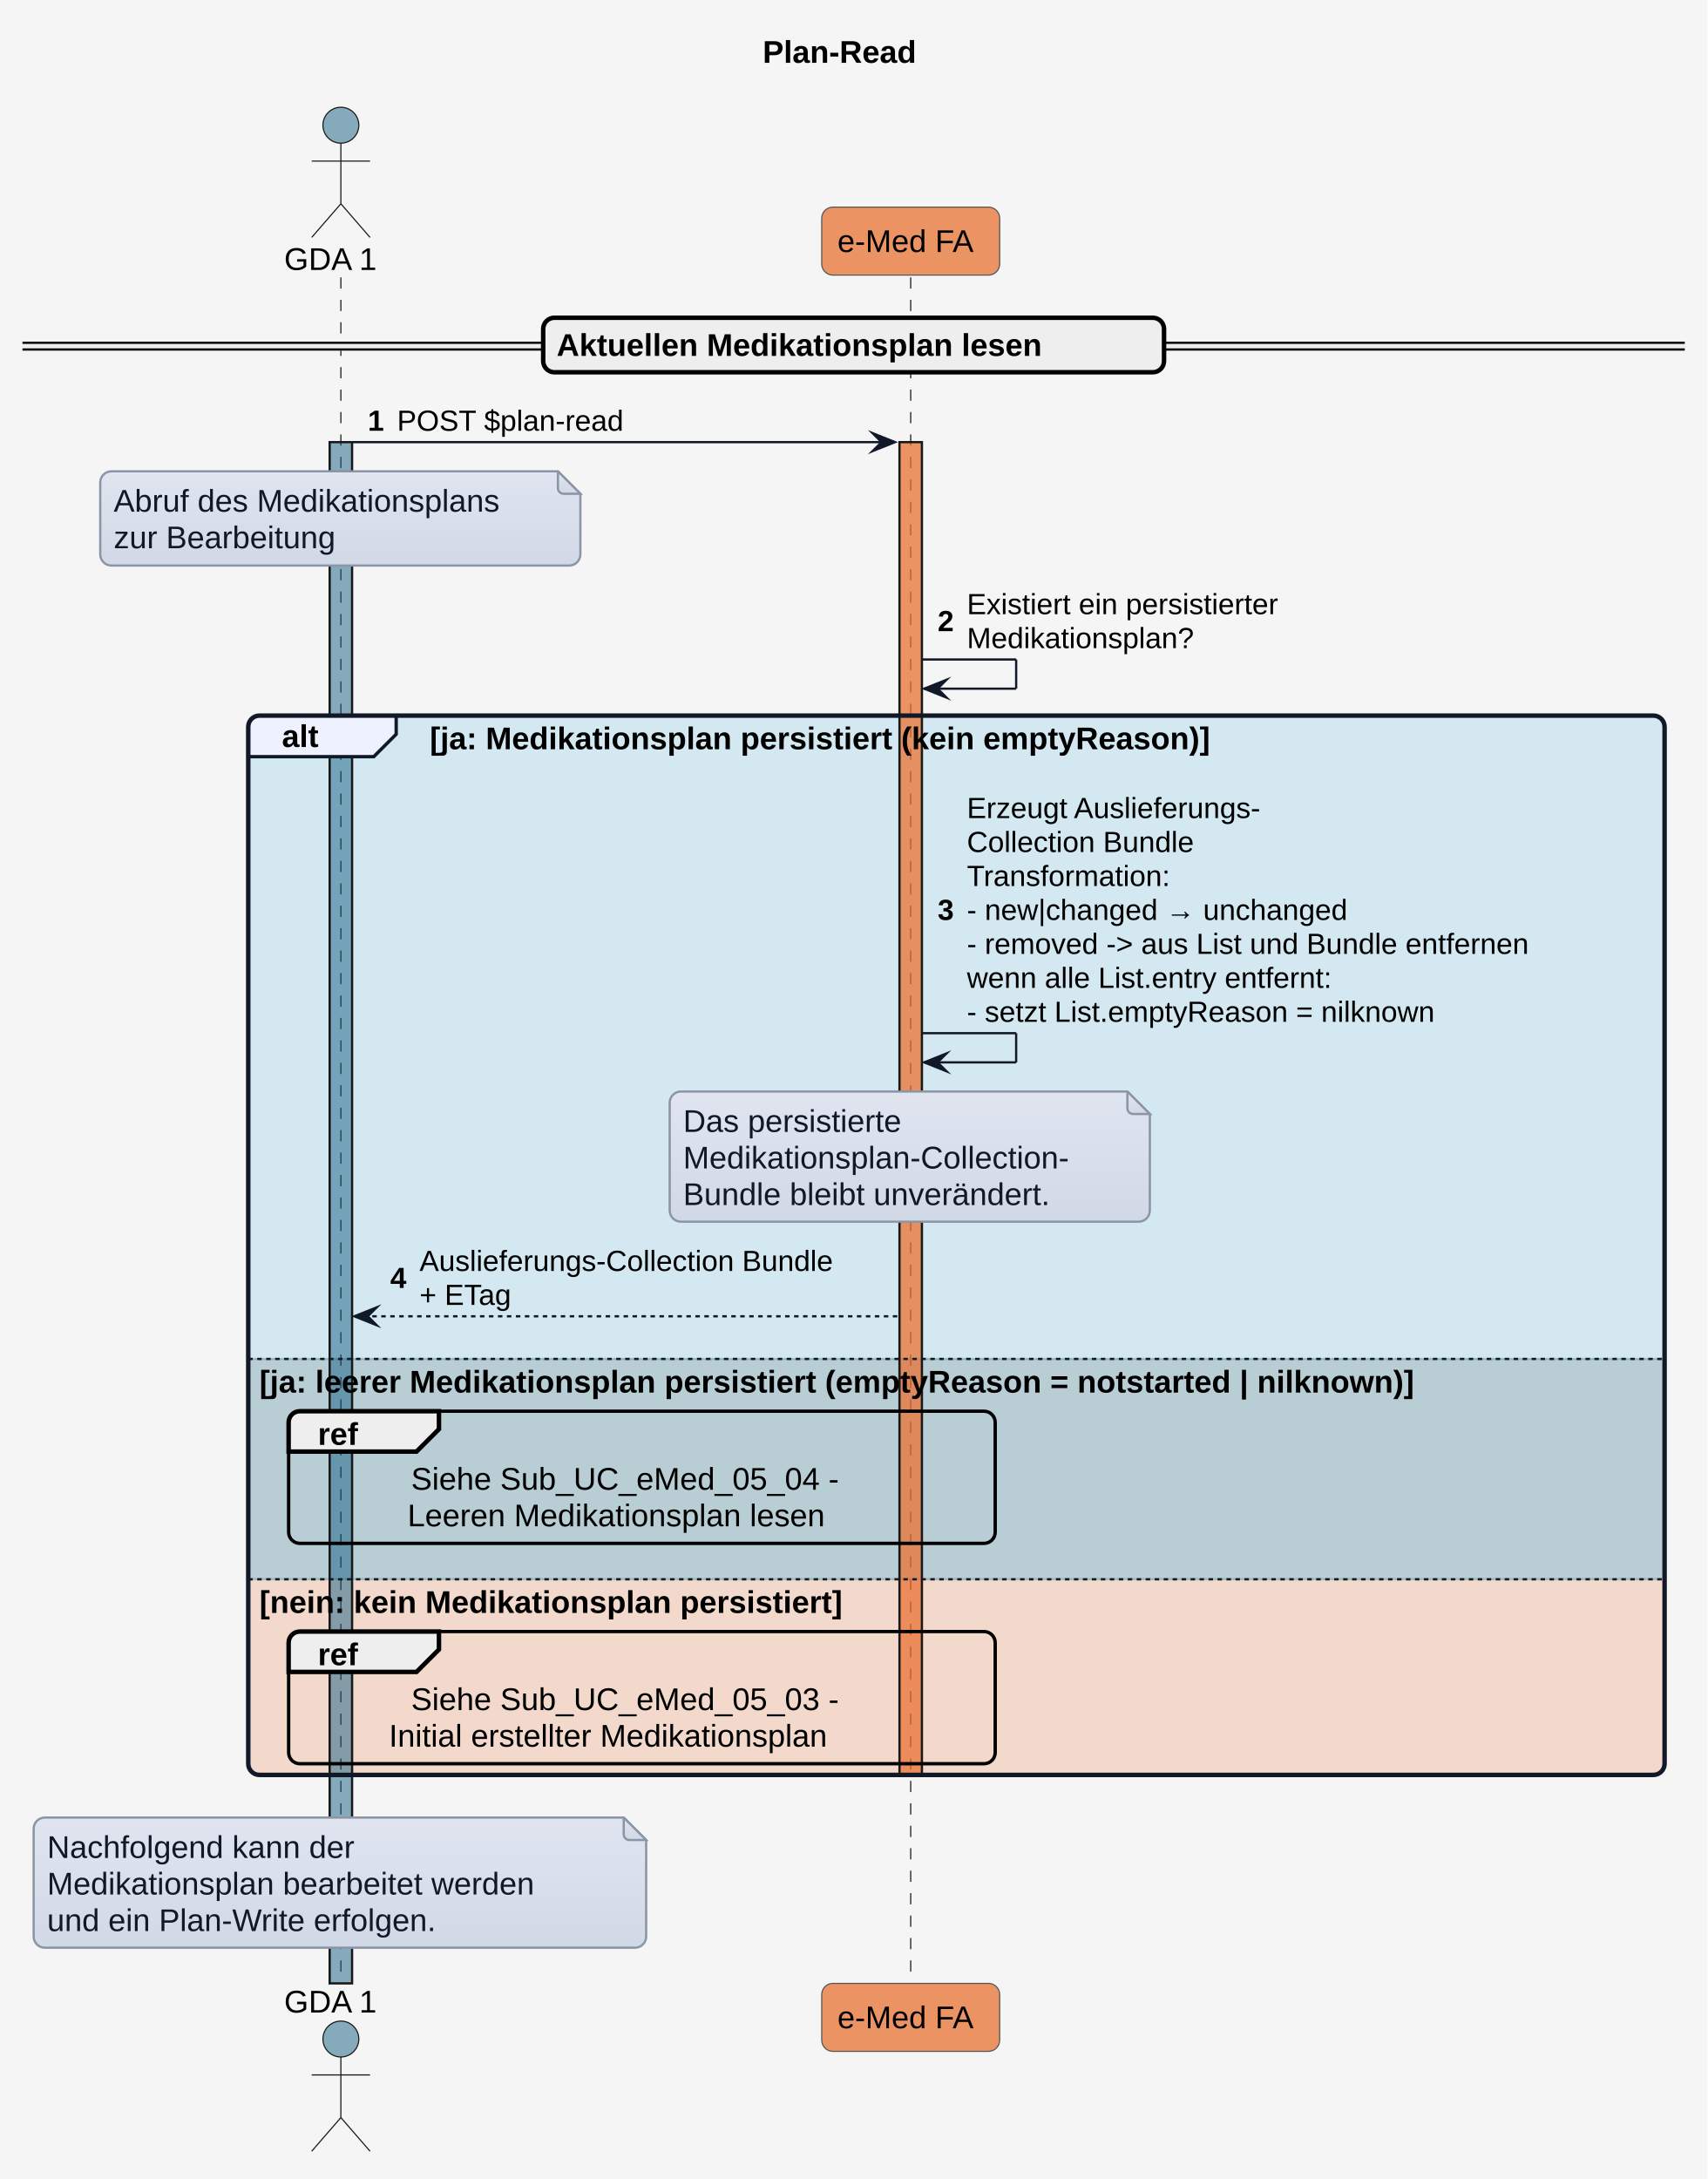
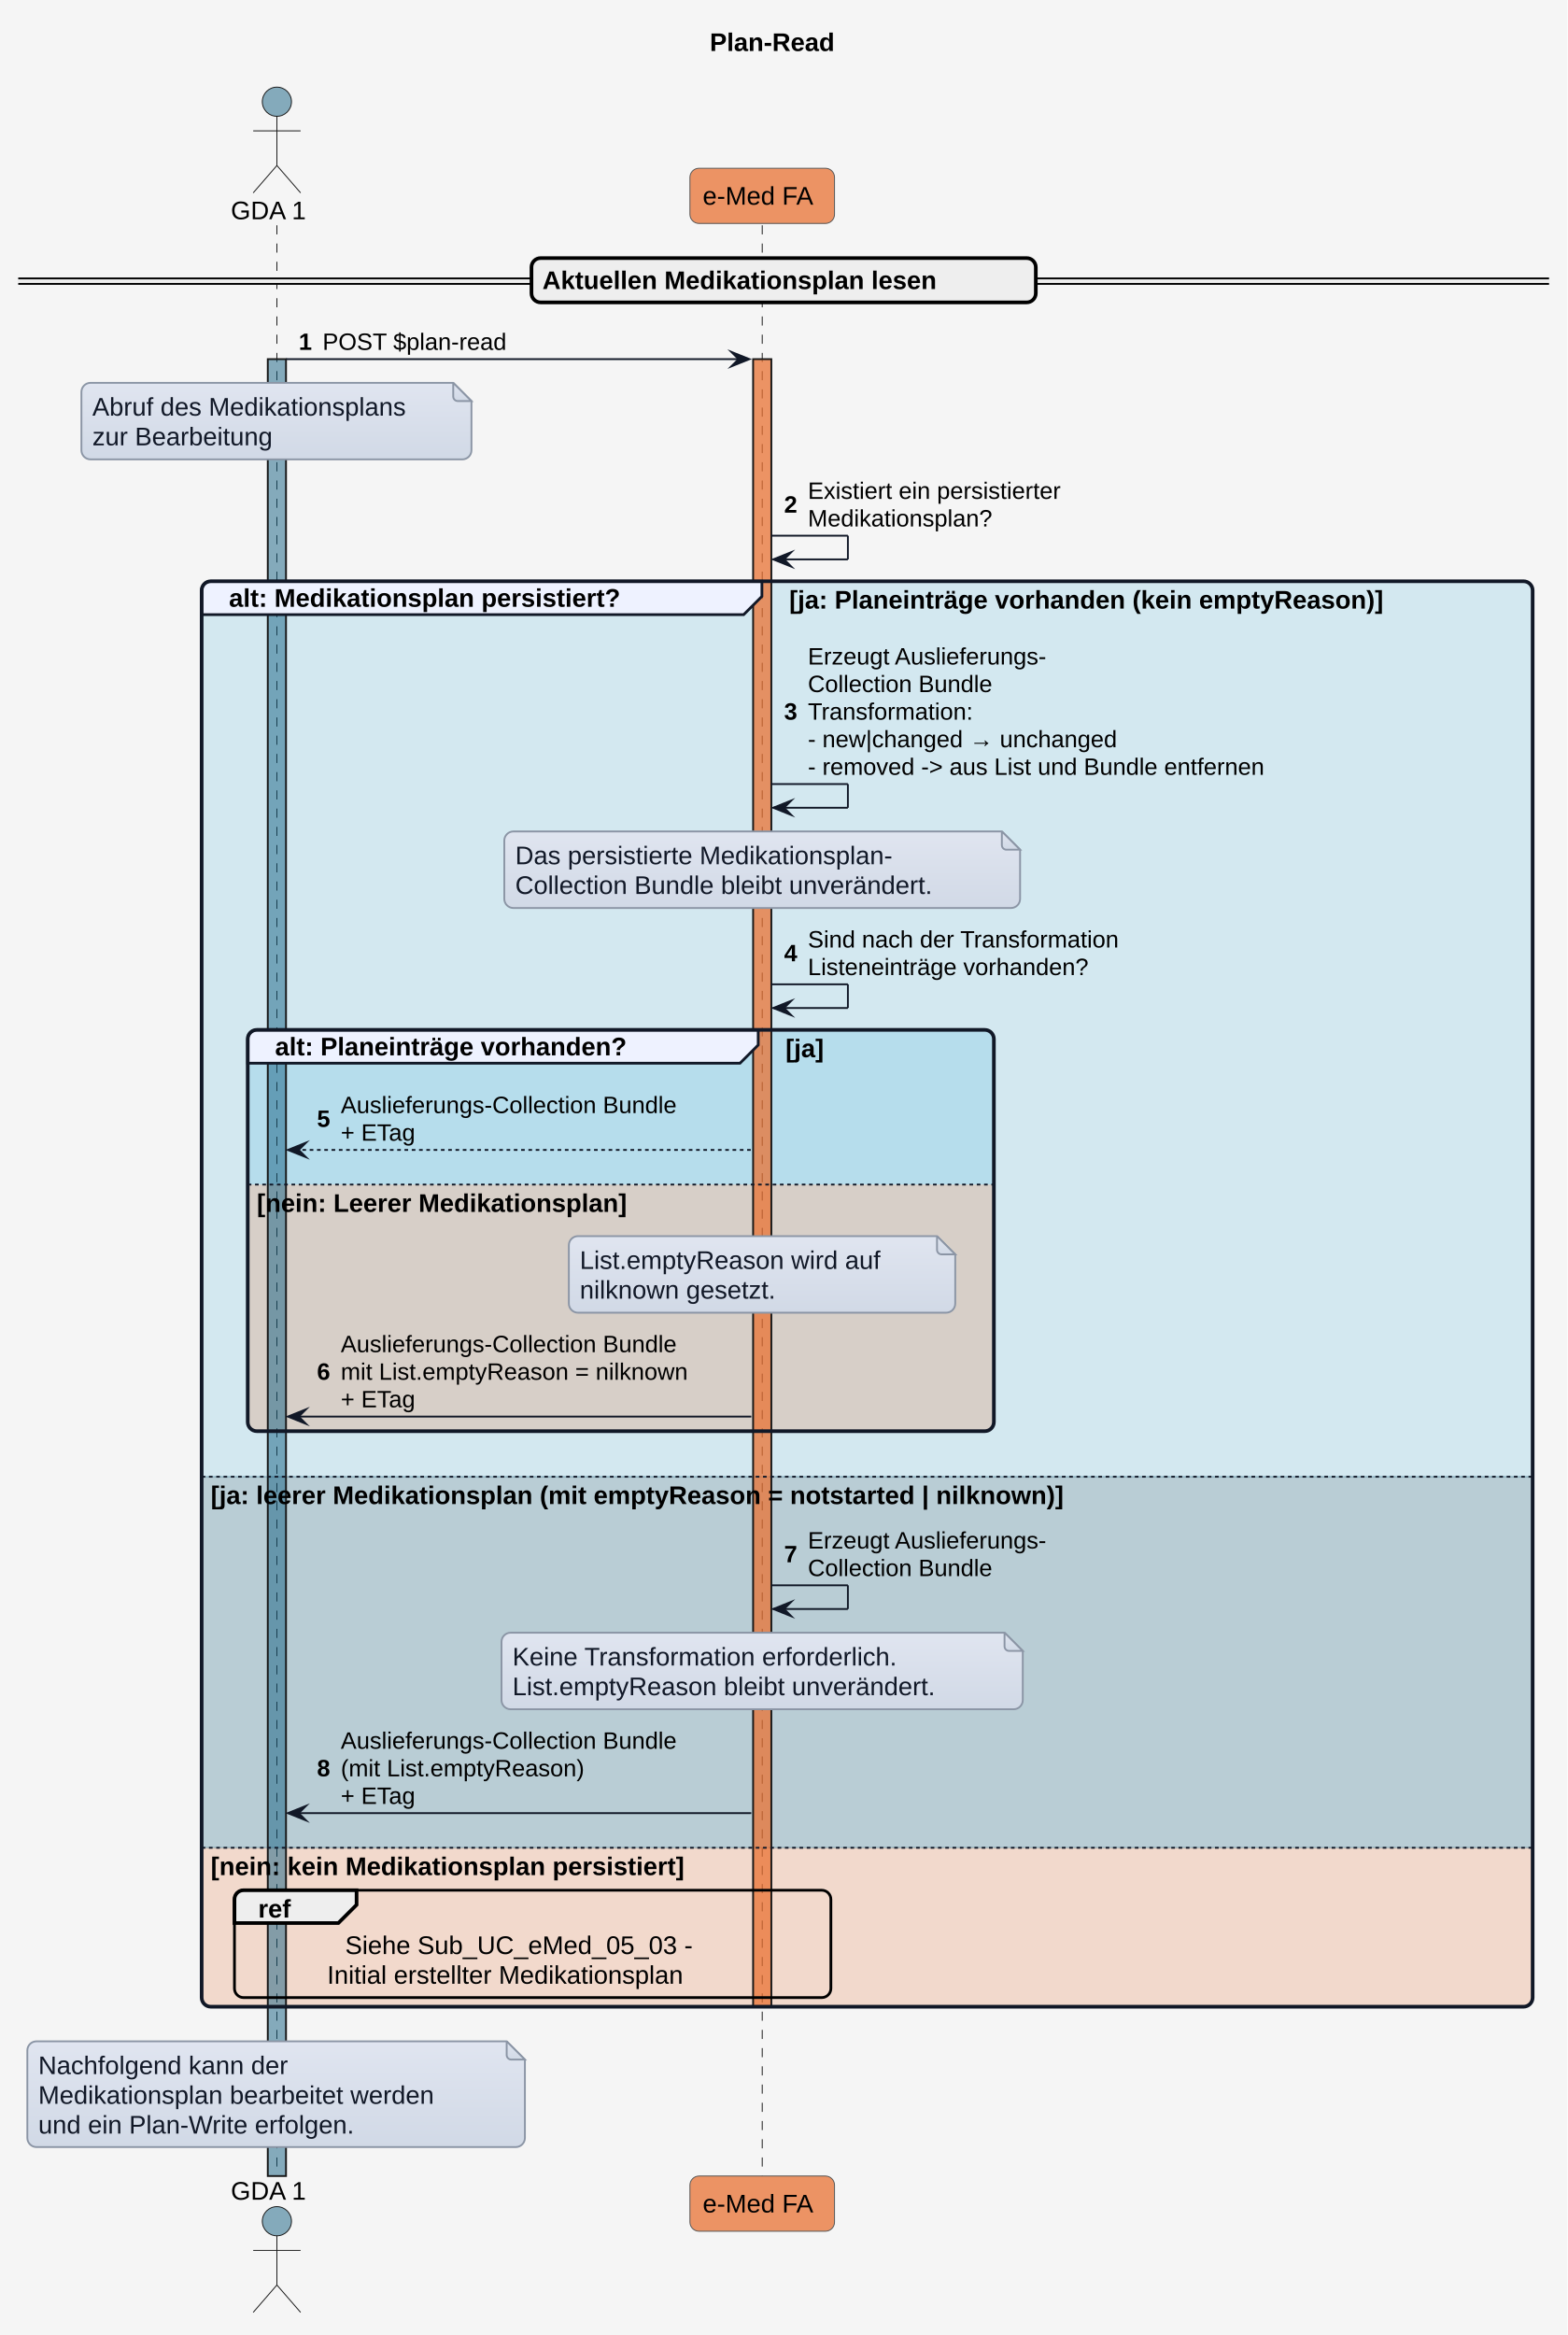
- <svg xmlns="http://www.w3.org/2000/svg" version="1.1" data-diagram-type="SEQUENCE" style="width:761px;height:971px;background:#F5F5F5;" width="761px" height="971px" viewBox="0 0 761 971" zoomAndPan="magnify" preserveAspectRatio="none" contentStyleType="text/css">
+ <svg xmlns="http://www.w3.org/2000/svg" version="1.1" data-diagram-type="SEQUENCE" style="width:860px;height:1281px;background:#F5F5F5;" width="860px" height="1281px" viewBox="0 0 860 1281" zoomAndPan="magnify" preserveAspectRatio="none" contentStyleType="text/css">
  <defs>
-     <linearGradient x1="50%" y1="0%" x2="50%" y2="100%" id="g1inkzir04lfo00">
+     <linearGradient x1="50%" y1="0%" x2="50%" y2="100%" id="g1p3ajis101sjh0">
      <stop stop-color="#E0E5F0" offset="0%" />
      <stop stop-color="#D1D9E6" offset="100%" />
    </linearGradient>
  </defs>
  <g font-family="sans-serif" lengthAdjust="spacing">
-     <rect x="0" y="0" width="761" height="971" fill="#F5F5F5" style="stroke:none;" />
+     <rect x="0" y="0" width="860" height="1281" fill="#F5F5F5" style="stroke:none;" />
    <g class="title" data-source-line="1">
-       <text x="339.944" y="27.995" fill="#000" font-size="14" textLength="80.028" font-weight="700" font-family="'Arial'">Plan-Read</text>
+       <text x="389.446" y="27.995" fill="#000" font-size="14" textLength="80.028" font-weight="700" font-family="'Arial'">Plan-Read</text>
    </g>
-     <path d="M115.646,318.883 L736.917,318.883 A5,5 0 0 1 741.917,323.883 L741.917,605.563 L110.646,605.563 L110.646,323.883 A5,5 0 0 1 115.646,318.883" fill="#0F9ED5" fill-opacity="0.145" />
-     <rect x="110.646" y="605.563" width="631.271" height="98.188" fill="#34738D" fill-opacity="0.306" style="stroke:#34738D4E;stroke-width:1;" />
-     <path d="M110.646,703.75 L741.917,703.75 L741.917,785.938 A5,5 0 0 1 736.917,790.938 L115.646,790.938 A5,5 0 0 1 110.646,785.938 L110.646,703.75" fill="#E97132" fill-opacity="0.208" />
+     <path d="M115.646,318.883 L835.92,318.883 A5,5 0 0 1 840.92,323.883 L840.92,810.148 L110.646,810.148 L110.646,323.883 A5,5 0 0 1 115.646,318.883" fill="#0F9ED5" fill-opacity="0.145" />
+     <rect x="110.646" y="810.148" width="730.274" height="203.555" fill="#34738D" fill-opacity="0.306" style="stroke:#34738D4E;stroke-width:1;" />
+     <path d="M110.646,1013.703 L840.92,1013.703 L840.92,1095.891 A5,5 0 0 1 835.92,1100.891 L115.646,1100.891 A5,5 0 0 1 110.646,1095.891 L110.646,1013.703" fill="#E97132" fill-opacity="0.208" />
+     <path d="M140.927,565 L540.315,565 A5,5 0 0 1 545.315,570 L545.315,649.859 L135.927,649.859 L135.927,570 A5,5 0 0 1 140.927,565" fill="#0F9ED5" fill-opacity="0.145" />
+     <path d="M135.927,649.859 L545.315,649.859 L545.315,780.148 A5,5 0 0 1 540.315,785.148 L140.927,785.148 A5,5 0 0 1 135.927,780.148 L135.927,649.859" fill="#E97132" fill-opacity="0.208" />
    <g>
-       <rect x="148.427" y="123.594" width="8" height="760.234" fill="#000" fill-opacity="0" />
-       <line x1="151.927" y1="123.594" x2="151.927" y2="883.828" style="stroke:#181818;stroke-width:0.5;stroke-dasharray:5,5;" />
+       <rect x="148.427" y="123.594" width="8" height="1070.188" fill="#000" fill-opacity="0" />
+       <line x1="151.927" y1="123.594" x2="151.927" y2="1193.781" style="stroke:#181818;stroke-width:0.5;stroke-dasharray:5,5;" />
    </g>
    <g>
-       <rect x="146.927" y="197.023" width="10" height="686.805" fill="#156082" fill-opacity="0.502" style="stroke:#181818;stroke-width:1;" />
+       <rect x="146.927" y="197.023" width="10" height="996.758" fill="#156082" fill-opacity="0.502" style="stroke:#181818;stroke-width:1;" />
    </g>
    <g>
-       <rect x="402.406" y="123.594" width="8" height="760.234" fill="#000" fill-opacity="0" />
-       <line x1="405.906" y1="123.594" x2="405.906" y2="883.828" style="stroke:#181818;stroke-width:0.5;stroke-dasharray:5,5;" />
+       <rect x="414.714" y="123.594" width="8" height="1070.188" fill="#000" fill-opacity="0" />
+       <line x1="418.214" y1="123.594" x2="418.214" y2="1193.781" style="stroke:#181818;stroke-width:0.5;stroke-dasharray:5,5;" />
    </g>
    <g>
-       <rect x="400.906" y="197.023" width="10" height="593.914" fill="#E97232" fill-opacity="0.741" style="stroke:#181818;stroke-width:1;" />
+       <rect x="413.214" y="197.023" width="10" height="903.867" fill="#E97232" fill-opacity="0.741" style="stroke:#181818;stroke-width:1;" />
    </g>
    <text x="126.646" y="120.292" fill="#000" font-size="14" textLength="44.563" font-family="'Arial'">GDA 1</text>
    <ellipse cx="151.927" cy="55.797" rx="8" ry="8" fill="#156082" fill-opacity="0.502" style="stroke:#181818;stroke-width:0.5;" />
    <path d="M151.927,63.797 L151.927,90.797 M138.927,71.797 L164.927,71.797 M151.927,90.797 L138.927,105.797 M151.927,90.797 L164.927,105.797" style="stroke:#181818;stroke-width:0.5;" fill="none" />
-     <rect x="366.244" y="92.297" width="79.324" height="30.297" fill="#E97232" fill-opacity="0.741" style="stroke:#555;stroke-width:0.5;" rx="5" ry="5" />
-     <text x="373.244" y="112.292" fill="#000" font-size="14" textLength="65.324" font-family="'Arial'">e-Med FA</text>
-     <text x="126.646" y="896.823" fill="#000" font-size="14" textLength="44.563" font-family="'Arial'">GDA 1</text>
-     <ellipse cx="151.927" cy="908.625" rx="8" ry="8" fill="#156082" fill-opacity="0.502" style="stroke:#181818;stroke-width:0.5;" />
-     <path d="M151.927,916.625 L151.927,943.625 M138.927,924.625 L164.927,924.625 M151.927,943.625 L138.927,958.625 M151.927,943.625 L164.927,958.625" style="stroke:#181818;stroke-width:0.5;" fill="none" />
-     <rect x="366.244" y="883.828" width="79.324" height="30.297" fill="#E97232" fill-opacity="0.741" style="stroke:#555;stroke-width:0.5;" rx="5" ry="5" />
-     <text x="373.244" y="903.823" fill="#000" font-size="14" textLength="65.324" font-family="'Arial'">e-Med FA</text>
-     <rect x="10" y="152.742" width="740.917" height="3" fill="#EEE" style="stroke:#EEE;stroke-width:1;" rx="5" ry="5" />
-     <line x1="10" y1="152.742" x2="750.917" y2="152.742" style="stroke:#000;stroke-width:1;" />
-     <line x1="10" y1="155.742" x2="750.917" y2="155.742" style="stroke:#000;stroke-width:1;" />
-     <rect x="242.099" y="141.594" width="276.719" height="24.297" fill="#EEE" style="stroke:#000;stroke-width:2;" rx="5" ry="5" />
-     <text x="248.099" y="158.589" fill="#000" font-size="14" textLength="257.845" font-weight="700" font-family="'Arial'">Aktuellen Medikationsplan lesen</text>
-     <polygon points="388.906,193.023,398.906,197.023,388.906,201.023,392.906,197.023" fill="#111827" style="stroke:#111827;stroke-width:1;stroke-linejoin:miter;stroke-miterlimit:10;" />
-     <line x1="156.927" y1="197.023" x2="394.906" y2="197.023" style="stroke:#111827;stroke-width:1;" />
+     <rect x="378.552" y="92.297" width="79.324" height="30.297" fill="#E97232" fill-opacity="0.741" style="stroke:#555;stroke-width:0.5;" rx="5" ry="5" />
+     <text x="385.552" y="112.292" fill="#000" font-size="14" textLength="65.324" font-family="'Arial'">e-Med FA</text>
+     <text x="126.646" y="1206.776" fill="#000" font-size="14" textLength="44.563" font-family="'Arial'">GDA 1</text>
+     <ellipse cx="151.927" cy="1218.578" rx="8" ry="8" fill="#156082" fill-opacity="0.502" style="stroke:#181818;stroke-width:0.5;" />
+     <path d="M151.927,1226.578 L151.927,1253.578 M138.927,1234.578 L164.927,1234.578 M151.927,1253.578 L138.927,1268.578 M151.927,1253.578 L164.927,1268.578" style="stroke:#181818;stroke-width:0.5;" fill="none" />
+     <rect x="378.552" y="1193.781" width="79.324" height="30.297" fill="#E97232" fill-opacity="0.741" style="stroke:#555;stroke-width:0.5;" rx="5" ry="5" />
+     <text x="385.552" y="1213.776" fill="#000" font-size="14" textLength="65.324" font-family="'Arial'">e-Med FA</text>
+     <rect x="10" y="152.742" width="839.92" height="3" fill="#EEE" style="stroke:#EEE;stroke-width:1;" rx="5" ry="5" />
+     <line x1="10" y1="152.742" x2="849.92" y2="152.742" style="stroke:#000;stroke-width:1;" />
+     <line x1="10" y1="155.742" x2="849.92" y2="155.742" style="stroke:#000;stroke-width:1;" />
+     <rect x="291.601" y="141.594" width="276.719" height="24.297" fill="#EEE" style="stroke:#000;stroke-width:2;" rx="5" ry="5" />
+     <text x="297.601" y="158.589" fill="#000" font-size="14" textLength="257.845" font-weight="700" font-family="'Arial'">Aktuellen Medikationsplan lesen</text>
+     <polygon points="401.214,193.023,411.214,197.023,401.214,201.023,405.214,197.023" fill="#111827" style="stroke:#111827;stroke-width:1;stroke-linejoin:miter;stroke-miterlimit:10;" />
+     <line x1="156.927" y1="197.023" x2="407.214" y2="197.023" style="stroke:#111827;stroke-width:1;" />
    <text x="163.927" y="191.958" fill="#000" font-size="13" font-weight="700" font-family="'Arial'">1</text>
    <text x="176.973" y="191.958" fill="#000" font-size="13" textLength="108.989" font-family="'Arial'">POST $plan-read</text>
-     <path d="M44.675,215.023 L44.675,247.023 A5,5 0 0 0 49.675,252.023 L253.675,252.023 A5,5 0 0 0 258.675,247.023 L258.675,220.023 L248.675,210.023 L49.675,210.023 A5,5 0 0 0 44.675,215.023" style="stroke:#8B95A5;stroke-width:1;" fill="url(#g1inkzir04lfo00)" />
-     <path d="M248.675,210.023 L248.675,217.523 A2.5,2.5 0 0 0 251.175,220.023 L258.675,220.023 L248.675,210.023" style="stroke:#8B95A5;stroke-width:1;" fill="url(#g1inkzir04lfo00)" />
+     <path d="M44.675,215.023 L44.675,247.023 A5,5 0 0 0 49.675,252.023 L253.675,252.023 A5,5 0 0 0 258.675,247.023 L258.675,220.023 L248.675,210.023 L49.675,210.023 A5,5 0 0 0 44.675,215.023" style="stroke:#8B95A5;stroke-width:1;" fill="url(#g1p3ajis101sjh0)" />
+     <path d="M248.675,210.023 L248.675,217.523 A2.5,2.5 0 0 0 251.175,220.023 L258.675,220.023 L248.675,210.023" style="stroke:#8B95A5;stroke-width:1;" fill="url(#g1p3ajis101sjh0)" />
    <text x="50.675" y="228.019" fill="#111827" font-size="14" textLength="193.505" font-family="'Arial'">Abruf des Medikationsplans</text>
    <text x="50.675" y="244.315" fill="#111827" font-size="14" textLength="112.492" font-family="'Arial'">zur Bearbeitung</text>
-     <line x1="410.906" y1="293.883" x2="452.906" y2="293.883" style="stroke:#111827;stroke-width:1;" />
-     <line x1="452.906" y1="293.883" x2="452.906" y2="306.883" style="stroke:#111827;stroke-width:1;" />
-     <line x1="411.906" y1="306.883" x2="452.906" y2="306.883" style="stroke:#111827;stroke-width:1;" />
-     <polygon points="421.906,302.883,411.906,306.883,421.906,310.883,417.906,306.883" fill="#111827" style="stroke:#111827;stroke-width:1;stroke-linejoin:miter;stroke-miterlimit:10;" />
-     <text x="417.906" y="281.25" fill="#000" font-size="13" font-weight="700" font-family="'Arial'">2</text>
-     <text x="430.952" y="273.684" fill="#000" font-size="13" textLength="160.799" font-family="'Arial'">Existiert ein persistierter</text>
-     <text x="430.952" y="288.817" fill="#000" font-size="13" textLength="113.217" font-family="'Arial'">Medikationsplan?</text>
-     <path d="M115.646,318.883 L176.584,318.883 L176.584,327.18 L166.584,337.18 L110.646,337.18 L110.646,323.883 A5,5 0 0 1 115.646,318.883" style="stroke:#111827;stroke-width:1.5;" fill="#EEF2FF" />
-     <rect x="110.646" y="318.883" width="631.271" height="472.055" fill="none" style="stroke:#111827;stroke-width:2;" rx="5" ry="5" />
-     <text x="125.646" y="332.878" fill="#000" font-size="14" textLength="20.938" font-weight="700" font-family="'Arial'">alt</text>
-     <text x="191.584" y="333.878" fill="#000" font-size="14" textLength="419.187" font-weight="700" font-family="'Arial'">[ja: Medikationsplan persistiert (kein emptyReason)]</text>
-     <line x1="110.646" y1="605.563" x2="741.917" y2="605.563" style="stroke:#111827;stroke-width:1;stroke-dasharray:2,2;" />
-     <text x="115.646" y="620.558" fill="#000" font-size="14" textLength="624.271" font-weight="700" font-family="'Arial'">[ja: leerer Medikationsplan persistiert (emptyReason = notstarted | nilknown)]</text>
-     <line x1="110.646" y1="703.75" x2="741.917" y2="703.75" style="stroke:#111827;stroke-width:1;stroke-dasharray:2,2;" />
-     <text x="115.646" y="718.745" fill="#000" font-size="14" textLength="313.934" font-weight="700" font-family="'Arial'">[nein: kein Medikationsplan persistiert]</text>
-     <line x1="410.906" y1="460.406" x2="452.906" y2="460.406" style="stroke:#111827;stroke-width:1;" />
-     <line x1="452.906" y1="460.406" x2="452.906" y2="473.406" style="stroke:#111827;stroke-width:1;" />
-     <line x1="411.906" y1="473.406" x2="452.906" y2="473.406" style="stroke:#111827;stroke-width:1;" />
-     <polygon points="421.906,469.406,411.906,473.406,421.906,477.406,417.906,473.406" fill="#111827" style="stroke:#111827;stroke-width:1;stroke-linejoin:miter;stroke-miterlimit:10;" />
-     <text x="417.906" y="409.942" fill="#000" font-size="13" font-weight="700" font-family="'Arial'">3</text>
-     <text x="430.952" y="364.543" fill="#000" font-size="13" textLength="147.342" font-family="'Arial'">Erzeugt Auslieferungs-</text>
-     <text x="430.952" y="379.676" fill="#000" font-size="13" textLength="113.693" font-family="'Arial'">Collection Bundle</text>
-     <text x="430.952" y="394.809" fill="#000" font-size="13" textLength="104.051" font-family="'Arial'">Transformation:</text>
-     <text x="430.952" y="409.942" fill="#000" font-size="13" textLength="187.897" font-family="'Arial'">- new|changed → unchanged</text>
-     <text x="430.952" y="425.075" fill="#000" font-size="13" textLength="286.527" font-family="'Arial'">- removed -&gt; aus List und Bundle entfernen</text>
-     <text x="430.952" y="440.208" fill="#000" font-size="13" textLength="188.894" font-family="'Arial'">wenn alle List.entry entfernt:</text>
-     <text x="430.952" y="455.34" fill="#000" font-size="13" textLength="238.481" font-family="'Arial'">- setzt List.emptyReason = nilknown</text>
-     <path d="M298.483,491.406 L298.483,539.406 A5,5 0 0 0 303.483,544.406 L507.483,544.406 A5,5 0 0 0 512.483,539.406 L512.483,496.406 L502.483,486.406 L303.483,486.406 A5,5 0 0 0 298.483,491.406" style="stroke:#8B95A5;stroke-width:1;" fill="url(#g1inkzir04lfo00)" />
-     <path d="M502.483,486.406 L502.483,493.906 A2.5,2.5 0 0 0 504.983,496.406 L512.483,496.406 L502.483,486.406" style="stroke:#8B95A5;stroke-width:1;" fill="url(#g1inkzir04lfo00)" />
-     <text x="304.483" y="504.401" fill="#111827" font-size="14" textLength="110.688" font-family="'Arial'">Das persistierte</text>
-     <text x="304.483" y="520.698" fill="#111827" font-size="14" textLength="193.847" font-family="'Arial'">Medikationsplan-Collection-</text>
-     <text x="304.483" y="536.995" fill="#111827" font-size="14" textLength="188.344" font-family="'Arial'">Bundle bleibt unverändert.</text>
-     <polygon points="167.927,582.563,157.927,586.563,167.927,590.563,163.927,586.563" fill="#111827" style="stroke:#111827;stroke-width:1;stroke-linejoin:miter;stroke-miterlimit:10;" />
-     <line x1="161.927" y1="586.563" x2="399.906" y2="586.563" style="stroke:#111827;stroke-width:1;stroke-dasharray:2,2;" />
-     <text x="173.927" y="573.93" fill="#000" font-size="13" font-weight="700" font-family="'Arial'">4</text>
-     <text x="186.973" y="566.364" fill="#000" font-size="13" textLength="206.934" font-family="'Arial'">Auslieferungs-Collection Bundle</text>
-     <text x="186.973" y="581.497" fill="#000" font-size="13" textLength="47.398" font-family="'Arial'">+ ETag</text>
-     <rect x="128.646" y="628.859" width="314.923" height="58.891" fill="none" style="stroke:#000;stroke-width:1.5;" rx="5" ry="5" />
-     <path d="M133.646,628.859 L195.646,628.859 L195.646,636.859 L185.646,646.859 L128.646,646.859 L128.646,633.859 A5,5 0 0 1 133.646,628.859" style="stroke:#000;stroke-width:2;" fill="#EEE" />
-     <text x="141.646" y="643.854" fill="#000" font-size="14" textLength="22.49" font-weight="700" font-family="'Arial'">ref</text>
-     <text x="183.223" y="663.854" fill="#000" font-size="14" textLength="201.318" font-family="'Arial'">Siehe Sub_UC_eMed_05_04 -</text>
-     <text x="181.633" y="680.151" fill="#000" font-size="14" textLength="208.947" font-family="'Arial'">Leeren Medikationsplan lesen</text>
-     <rect x="128.646" y="727.047" width="314.923" height="58.891" fill="none" style="stroke:#000;stroke-width:1.5;" rx="5" ry="5" />
-     <path d="M133.646,727.047 L195.646,727.047 L195.646,735.047 L185.646,745.047 L128.646,745.047 L128.646,732.047 A5,5 0 0 1 133.646,727.047" style="stroke:#000;stroke-width:2;" fill="#EEE" />
-     <text x="141.646" y="742.042" fill="#000" font-size="14" textLength="22.49" font-weight="700" font-family="'Arial'">ref</text>
-     <text x="183.223" y="762.042" fill="#000" font-size="14" textLength="201.318" font-family="'Arial'">Siehe Sub_UC_eMed_05_03 -</text>
-     <text x="173.338" y="778.339" fill="#000" font-size="14" textLength="225.538" font-family="'Arial'">Initial erstellter Medikationsplan</text>
-     <path d="M15,814.938 L15,862.938 A5,5 0 0 0 20,867.938 L283,867.938 A5,5 0 0 0 288,862.938 L288,819.938 L278,809.938 L20,809.938 A5,5 0 0 0 15,814.938" style="stroke:#8B95A5;stroke-width:1;" fill="url(#g1inkzir04lfo00)" />
-     <path d="M278,809.938 L278,817.438 A2.5,2.5 0 0 0 280.5,819.938 L288,819.938 L278,809.938" style="stroke:#8B95A5;stroke-width:1;" fill="url(#g1inkzir04lfo00)" />
-     <text x="21" y="827.933" fill="#111827" font-size="14" textLength="154.854" font-family="'Arial'">Nachfolgend kann der</text>
-     <text x="21" y="844.229" fill="#111827" font-size="14" textLength="248.404" font-family="'Arial'">Medikationsplan bearbeitet werden</text>
-     <text x="21" y="860.526" fill="#111827" font-size="14" textLength="196.362" font-family="'Arial'">und ein Plan-Write erfolgen.</text>
+     <line x1="423.214" y1="293.883" x2="465.214" y2="293.883" style="stroke:#111827;stroke-width:1;" />
+     <line x1="465.214" y1="293.883" x2="465.214" y2="306.883" style="stroke:#111827;stroke-width:1;" />
+     <line x1="424.214" y1="306.883" x2="465.214" y2="306.883" style="stroke:#111827;stroke-width:1;" />
+     <polygon points="434.214,302.883,424.214,306.883,434.214,310.883,430.214,306.883" fill="#111827" style="stroke:#111827;stroke-width:1;stroke-linejoin:miter;stroke-miterlimit:10;" />
+     <text x="430.214" y="281.25" fill="#000" font-size="13" font-weight="700" font-family="'Arial'">2</text>
+     <text x="443.26" y="273.684" fill="#000" font-size="13" textLength="160.799" font-family="'Arial'">Existiert ein persistierter</text>
+     <text x="443.26" y="288.817" fill="#000" font-size="13" textLength="113.217" font-family="'Arial'">Medikationsplan?</text>
+     <path d="M115.646,318.883 L418.043,318.883 L418.043,327.18 L408.043,337.18 L110.646,337.18 L110.646,323.883 A5,5 0 0 1 115.646,318.883" style="stroke:#111827;stroke-width:1.5;" fill="#EEF2FF" />
+     <rect x="110.646" y="318.883" width="730.274" height="782.008" fill="none" style="stroke:#111827;stroke-width:2;" rx="5" ry="5" />
+     <text x="125.646" y="332.878" fill="#000" font-size="14" textLength="257.523" font-weight="700" font-family="'Arial'">alt: Medikationsplan persistiert?</text>
+     <text x="433.043" y="333.878" fill="#000" font-size="14" textLength="391.877" font-weight="700" font-family="'Arial'">[ja: Planeinträge vorhanden (kein emptyReason)]</text>
+     <line x1="110.646" y1="810.148" x2="840.92" y2="810.148" style="stroke:#111827;stroke-width:1;stroke-dasharray:2,2;" />
+     <text x="115.646" y="825.144" fill="#000" font-size="14" textLength="567.882" font-weight="700" font-family="'Arial'">[ja: leerer Medikationsplan (mit emptyReason = notstarted | nilknown)]</text>
+     <line x1="110.646" y1="1013.703" x2="840.92" y2="1013.703" style="stroke:#111827;stroke-width:1;stroke-dasharray:2,2;" />
+     <text x="115.646" y="1028.698" fill="#000" font-size="14" textLength="313.934" font-weight="700" font-family="'Arial'">[nein: kein Medikationsplan persistiert]</text>
+     <line x1="423.214" y1="430.141" x2="465.214" y2="430.141" style="stroke:#111827;stroke-width:1;" />
+     <line x1="465.214" y1="430.141" x2="465.214" y2="443.141" style="stroke:#111827;stroke-width:1;" />
+     <line x1="424.214" y1="443.141" x2="465.214" y2="443.141" style="stroke:#111827;stroke-width:1;" />
+     <polygon points="434.214,439.141,424.214,443.141,434.214,447.141,430.214,443.141" fill="#111827" style="stroke:#111827;stroke-width:1;stroke-linejoin:miter;stroke-miterlimit:10;" />
+     <text x="430.214" y="394.809" fill="#000" font-size="13" font-weight="700" font-family="'Arial'">3</text>
+     <text x="443.26" y="364.543" fill="#000" font-size="13" textLength="147.342" font-family="'Arial'">Erzeugt Auslieferungs-</text>
+     <text x="443.26" y="379.676" fill="#000" font-size="13" textLength="113.693" font-family="'Arial'">Collection Bundle</text>
+     <text x="443.26" y="394.809" fill="#000" font-size="13" textLength="104.051" font-family="'Arial'">Transformation:</text>
+     <text x="443.26" y="409.942" fill="#000" font-size="13" textLength="187.897" font-family="'Arial'">- new|changed → unchanged</text>
+     <text x="443.26" y="425.075" fill="#000" font-size="13" textLength="286.527" font-family="'Arial'">- removed -&gt; aus List und Bundle entfernen</text>
+     <path d="M276.693,461.141 L276.693,493.141 A5,5 0 0 0 281.693,498.141 L554.693,498.141 A5,5 0 0 0 559.693,493.141 L559.693,466.141 L549.693,456.141 L281.693,456.141 A5,5 0 0 0 276.693,461.141" style="stroke:#8B95A5;stroke-width:1;" fill="url(#g1p3ajis101sjh0)" />
+     <path d="M549.693,456.141 L549.693,463.641 A2.5,2.5 0 0 0 552.193,466.141 L559.693,466.141 L549.693,456.141" style="stroke:#8B95A5;stroke-width:1;" fill="url(#g1p3ajis101sjh0)" />
+     <text x="282.693" y="474.136" fill="#111827" font-size="14" textLength="234.685" font-family="'Arial'">Das persistierte Medikationsplan-</text>
+     <text x="282.693" y="490.433" fill="#111827" font-size="14" textLength="262.042" font-family="'Arial'">Collection Bundle bleibt unverändert.</text>
+     <line x1="423.214" y1="540" x2="465.214" y2="540" style="stroke:#111827;stroke-width:1;" />
+     <line x1="465.214" y1="540" x2="465.214" y2="553" style="stroke:#111827;stroke-width:1;" />
+     <line x1="424.214" y1="553" x2="465.214" y2="553" style="stroke:#111827;stroke-width:1;" />
+     <polygon points="434.214,549,424.214,553,434.214,557,430.214,553" fill="#111827" style="stroke:#111827;stroke-width:1;stroke-linejoin:miter;stroke-miterlimit:10;" />
+     <text x="430.214" y="527.368" fill="#000" font-size="13" font-weight="700" font-family="'Arial'">4</text>
+     <text x="443.26" y="519.801" fill="#000" font-size="13" textLength="193.61" font-family="'Arial'">Sind nach der Transformation</text>
+     <text x="443.26" y="534.934" fill="#000" font-size="13" textLength="174.427" font-family="'Arial'">Listeneinträge vorhanden?</text>
+     <path d="M140.927,565 L416.015,565 L416.015,573.297 L406.015,583.297 L135.927,583.297 L135.927,570 A5,5 0 0 1 140.927,565" style="stroke:#111827;stroke-width:1.5;" fill="#EEF2FF" />
+     <rect x="135.927" y="565" width="409.388" height="220.148" fill="none" style="stroke:#111827;stroke-width:2;" rx="5" ry="5" />
+     <text x="150.927" y="578.995" fill="#000" font-size="14" textLength="230.214" font-weight="700" font-family="'Arial'">alt: Planeinträge vorhanden?</text>
+     <text x="431.015" y="579.995" fill="#000" font-size="14" textLength="27.043" font-weight="700" font-family="'Arial'">[ja]</text>
+     <line x1="135.927" y1="649.859" x2="545.315" y2="649.859" style="stroke:#111827;stroke-width:1;stroke-dasharray:2,2;" />
+     <text x="140.927" y="664.854" fill="#000" font-size="14" textLength="244.234" font-weight="700" font-family="'Arial'">[nein: Leerer Medikationsplan]</text>
+     <polygon points="167.927,626.859,157.927,630.859,167.927,634.859,163.927,630.859" fill="#111827" style="stroke:#111827;stroke-width:1;stroke-linejoin:miter;stroke-miterlimit:10;" />
+     <line x1="161.927" y1="630.859" x2="412.214" y2="630.859" style="stroke:#111827;stroke-width:1;stroke-dasharray:2,2;" />
+     <text x="173.927" y="618.227" fill="#000" font-size="13" font-weight="700" font-family="'Arial'">5</text>
+     <text x="186.973" y="610.661" fill="#000" font-size="13" textLength="206.934" font-family="'Arial'">Auslieferungs-Collection Bundle</text>
+     <text x="186.973" y="625.793" fill="#000" font-size="13" textLength="47.398" font-family="'Arial'">+ ETag</text>
+     <path d="M312.114,683.156 L312.114,715.156 A5,5 0 0 0 317.114,720.156 L519.114,720.156 A5,5 0 0 0 524.114,715.156 L524.114,688.156 L514.114,678.156 L317.114,678.156 A5,5 0 0 0 312.114,683.156" style="stroke:#8B95A5;stroke-width:1;" fill="url(#g1p3ajis101sjh0)" />
+     <path d="M514.114,678.156 L514.114,685.656 A2.5,2.5 0 0 0 516.614,688.156 L524.114,688.156 L514.114,678.156" style="stroke:#8B95A5;stroke-width:1;" fill="url(#g1p3ajis101sjh0)" />
+     <text x="318.114" y="696.151" fill="#111827" font-size="14" textLength="186.751" font-family="'Arial'">List.emptyReason wird auf</text>
+     <text x="318.114" y="712.448" fill="#111827" font-size="14" textLength="123.156" font-family="'Arial'">nilknown gesetzt.</text>
+     <polygon points="167.927,773.148,157.927,777.148,167.927,781.148,163.927,777.148" fill="#111827" style="stroke:#111827;stroke-width:1;stroke-linejoin:miter;stroke-miterlimit:10;" />
+     <line x1="161.927" y1="777.148" x2="412.214" y2="777.148" style="stroke:#111827;stroke-width:1;" />
+     <text x="173.927" y="756.95" fill="#000" font-size="13" font-weight="700" font-family="'Arial'">6</text>
+     <text x="186.973" y="741.817" fill="#000" font-size="13" textLength="206.934" font-family="'Arial'">Auslieferungs-Collection Bundle</text>
+     <text x="186.973" y="756.95" fill="#000" font-size="13" textLength="219.242" font-family="'Arial'">mit List.emptyReason = nilknown</text>
+     <text x="186.973" y="772.083" fill="#000" font-size="13" textLength="47.398" font-family="'Arial'">+ ETag</text>
+     <line x1="423.214" y1="869.711" x2="465.214" y2="869.711" style="stroke:#111827;stroke-width:1;" />
+     <line x1="465.214" y1="869.711" x2="465.214" y2="882.711" style="stroke:#111827;stroke-width:1;" />
+     <line x1="424.214" y1="882.711" x2="465.214" y2="882.711" style="stroke:#111827;stroke-width:1;" />
+     <polygon points="434.214,878.711,424.214,882.711,434.214,886.711,430.214,882.711" fill="#111827" style="stroke:#111827;stroke-width:1;stroke-linejoin:miter;stroke-miterlimit:10;" />
+     <text x="430.214" y="857.079" fill="#000" font-size="13" font-weight="700" font-family="'Arial'">7</text>
+     <text x="443.26" y="849.512" fill="#000" font-size="13" textLength="147.342" font-family="'Arial'">Erzeugt Auslieferungs-</text>
+     <text x="443.26" y="864.645" fill="#000" font-size="13" textLength="113.693" font-family="'Arial'">Collection Bundle</text>
+     <path d="M275.169,900.711 L275.169,932.711 A5,5 0 0 0 280.169,937.711 L556.169,937.711 A5,5 0 0 0 561.169,932.711 L561.169,905.711 L551.169,895.711 L280.169,895.711 A5,5 0 0 0 275.169,900.711" style="stroke:#8B95A5;stroke-width:1;" fill="url(#g1p3ajis101sjh0)" />
+     <path d="M551.169,895.711 L551.169,903.211 A2.5,2.5 0 0 0 553.669,905.711 L561.169,905.711 L551.169,895.711" style="stroke:#8B95A5;stroke-width:1;" fill="url(#g1p3ajis101sjh0)" />
+     <text x="281.169" y="913.706" fill="#111827" font-size="14" textLength="241.083" font-family="'Arial'">Keine Transformation erforderlich.</text>
+     <text x="281.169" y="930.003" fill="#111827" font-size="14" textLength="265.091" font-family="'Arial'">List.emptyReason bleibt unverändert.</text>
+     <polygon points="167.927,990.703,157.927,994.703,167.927,998.703,163.927,994.703" fill="#111827" style="stroke:#111827;stroke-width:1;stroke-linejoin:miter;stroke-miterlimit:10;" />
+     <line x1="161.927" y1="994.703" x2="412.214" y2="994.703" style="stroke:#111827;stroke-width:1;" />
+     <text x="173.927" y="974.504" fill="#000" font-size="13" font-weight="700" font-family="'Arial'">8</text>
+     <text x="186.973" y="959.372" fill="#000" font-size="13" textLength="206.934" font-family="'Arial'">Auslieferungs-Collection Bundle</text>
+     <text x="186.973" y="974.504" fill="#000" font-size="13" textLength="152.172" font-family="'Arial'">(mit List.emptyReason)</text>
+     <text x="186.973" y="989.637" fill="#000" font-size="13" textLength="47.398" font-family="'Arial'">+ ETag</text>
+     <rect x="128.646" y="1037" width="327.231" height="58.891" fill="none" style="stroke:#000;stroke-width:1.5;" rx="5" ry="5" />
+     <path d="M133.646,1037 L195.646,1037 L195.646,1045 L185.646,1055 L128.646,1055 L128.646,1042 A5,5 0 0 1 133.646,1037" style="stroke:#000;stroke-width:2;" fill="#EEE" />
+     <text x="141.646" y="1051.995" fill="#000" font-size="14" textLength="22.49" font-weight="700" font-family="'Arial'">ref</text>
+     <text x="189.377" y="1071.995" fill="#000" font-size="14" textLength="201.318" font-family="'Arial'">Siehe Sub_UC_eMed_05_03 -</text>
+     <text x="179.492" y="1088.292" fill="#000" font-size="14" textLength="225.538" font-family="'Arial'">Initial erstellter Medikationsplan</text>
+     <path d="M15,1124.891 L15,1172.891 A5,5 0 0 0 20,1177.891 L283,1177.891 A5,5 0 0 0 288,1172.891 L288,1129.891 L278,1119.891 L20,1119.891 A5,5 0 0 0 15,1124.891" style="stroke:#8B95A5;stroke-width:1;" fill="url(#g1p3ajis101sjh0)" />
+     <path d="M278,1119.891 L278,1127.391 A2.5,2.5 0 0 0 280.5,1129.891 L288,1129.891 L278,1119.891" style="stroke:#8B95A5;stroke-width:1;" fill="url(#g1p3ajis101sjh0)" />
+     <text x="21" y="1137.886" fill="#111827" font-size="14" textLength="154.854" font-family="'Arial'">Nachfolgend kann der</text>
+     <text x="21" y="1154.183" fill="#111827" font-size="14" textLength="248.404" font-family="'Arial'">Medikationsplan bearbeitet werden</text>
+     <text x="21" y="1170.479" fill="#111827" font-size="14" textLength="196.362" font-family="'Arial'">und ein Plan-Write erfolgen.</text>
  </g>
</svg>
